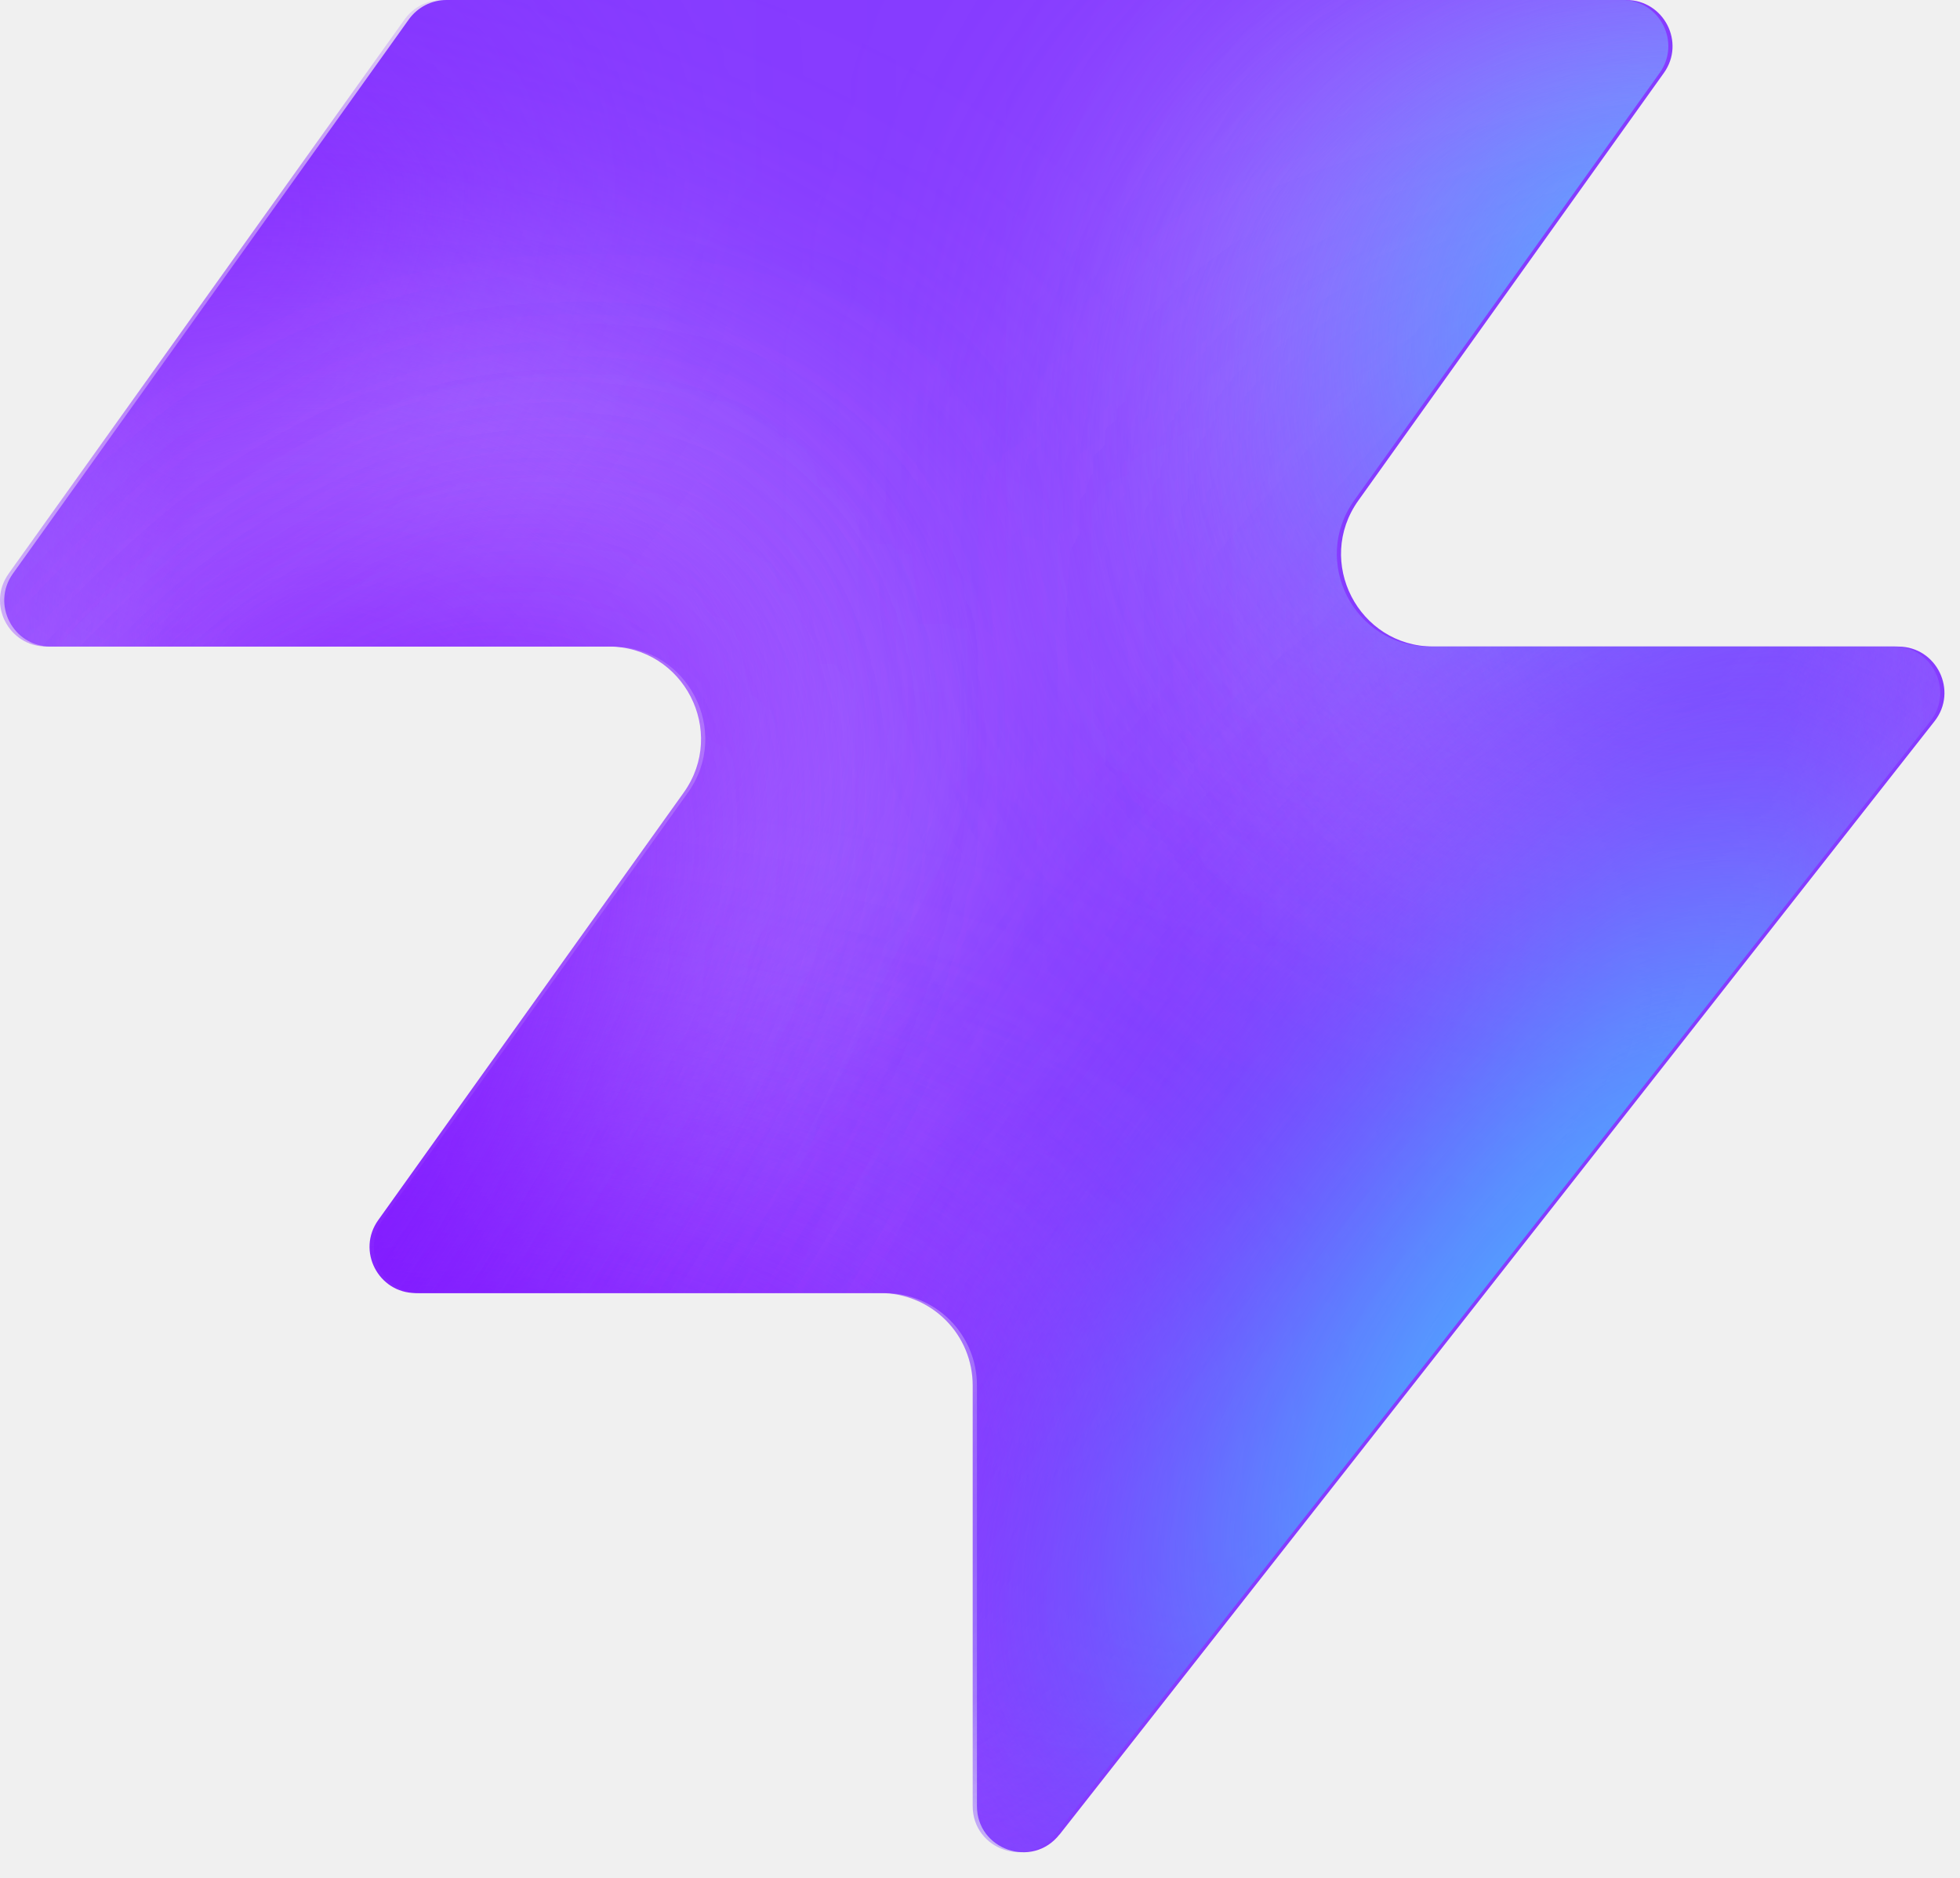
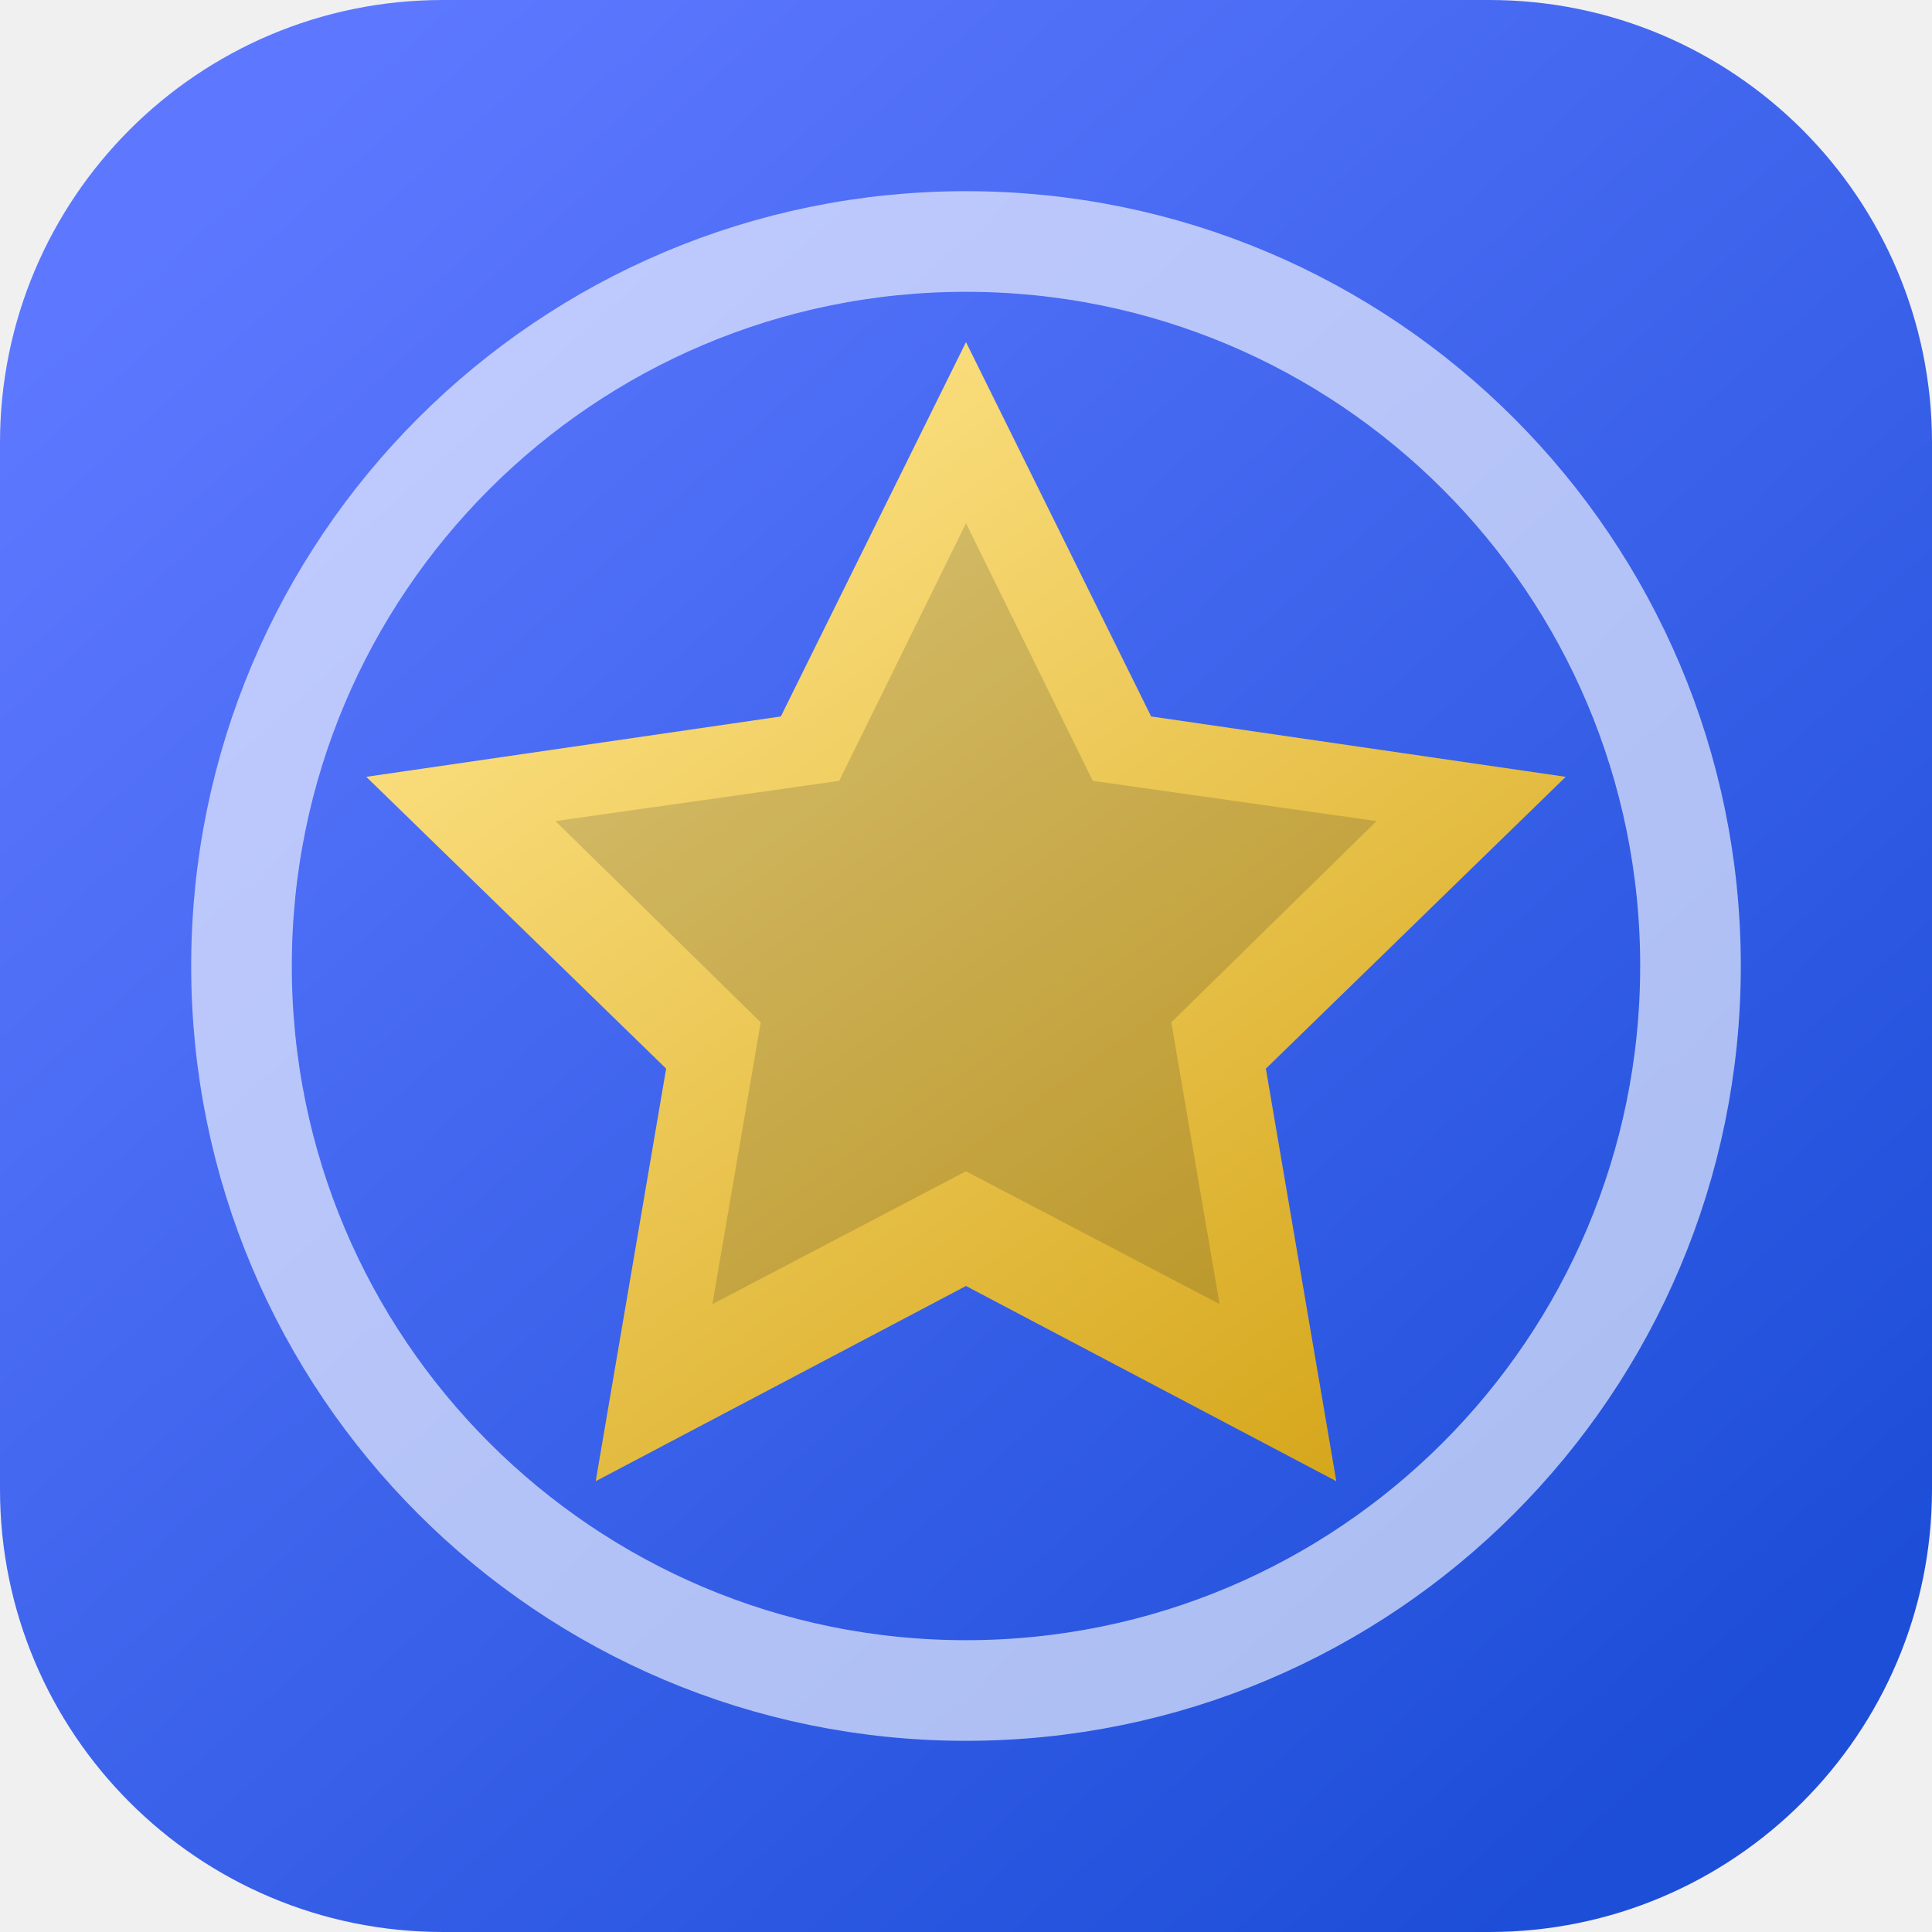
- <svg xmlns="http://www.w3.org/2000/svg" width="48" height="46" fill="none" viewBox="0 0 48 46">
-   <path fill="#863bff" d="M25.946 44.938c-.664.845-2.021.375-2.021-.698V33.937a2.26 2.26 0 0 0-2.262-2.262H10.287c-.92 0-1.456-1.04-.92-1.788l7.48-10.471c1.07-1.497 0-3.578-1.842-3.578H1.237c-.92 0-1.456-1.04-.92-1.788L10.013.474c.214-.297.556-.474.92-.474h28.894c.92 0 1.456 1.04.92 1.788l-7.48 10.471c-1.07 1.498 0 3.579 1.842 3.579h11.377c.943 0 1.473 1.088.89 1.83L25.947 44.94z" style="fill:#863bff;fill:color(display-p3 .525 .23 1);fill-opacity:1" />
-   <mask id="a" width="48" height="46" x="0" y="0" maskUnits="userSpaceOnUse" style="mask-type:alpha">
-     <path fill="#000" d="M25.842 44.938c-.664.844-2.021.375-2.021-.698V33.937a2.26 2.26 0 0 0-2.262-2.262H10.183c-.92 0-1.456-1.04-.92-1.788l7.48-10.471c1.07-1.498 0-3.579-1.842-3.579H1.133c-.92 0-1.456-1.04-.92-1.787L9.91.473c.214-.297.556-.474.92-.474h28.894c.92 0 1.456 1.04.92 1.788l-7.48 10.471c-1.07 1.498 0 3.578 1.842 3.578h11.377c.943 0 1.473 1.088.89 1.832L25.843 44.94z" style="fill:#000;fill-opacity:1" />
-   </mask>
-   <g mask="url(#a)">
-     <g filter="url(#b)">
-       <ellipse cx="5.508" cy="14.704" fill="#ede6ff" rx="5.508" ry="14.704" style="fill:#ede6ff;fill:color(display-p3 .927 .903 1);fill-opacity:1" transform="matrix(.00324 1 1 -.00324 -4.47 31.516)" />
-     </g>
-     <g filter="url(#c)">
-       <ellipse cx="10.399" cy="29.851" fill="#ede6ff" rx="10.399" ry="29.851" style="fill:#ede6ff;fill:color(display-p3 .927 .903 1);fill-opacity:1" transform="matrix(.00324 1 1 -.00324 -39.328 7.883)" />
-     </g>
-     <g filter="url(#d)">
-       <ellipse cx="5.508" cy="30.487" fill="#7e14ff" rx="5.508" ry="30.487" style="fill:#7e14ff;fill:color(display-p3 .492 .077 1);fill-opacity:1" transform="rotate(89.814 -25.913 -14.639)scale(1 -1)" />
-     </g>
-     <g filter="url(#e)">
-       <ellipse cx="5.508" cy="30.599" fill="#7e14ff" rx="5.508" ry="30.599" style="fill:#7e14ff;fill:color(display-p3 .492 .077 1);fill-opacity:1" transform="rotate(89.814 -32.644 -3.334)scale(1 -1)" />
-     </g>
-     <g filter="url(#f)">
-       <ellipse cx="5.508" cy="30.599" fill="#7e14ff" rx="5.508" ry="30.599" style="fill:#7e14ff;fill:color(display-p3 .492 .077 1);fill-opacity:1" transform="matrix(.00324 1 1 -.00324 -34.34 30.47)" />
-     </g>
-     <g filter="url(#g)">
-       <ellipse cx="14.072" cy="22.078" fill="#ede6ff" rx="14.072" ry="22.078" style="fill:#ede6ff;fill:color(display-p3 .927 .903 1);fill-opacity:1" transform="rotate(93.35 24.506 48.493)scale(-1 1)" />
-     </g>
-     <g filter="url(#h)">
-       <ellipse cx="3.47" cy="21.501" fill="#7e14ff" rx="3.47" ry="21.501" style="fill:#7e14ff;fill:color(display-p3 .492 .077 1);fill-opacity:1" transform="rotate(89.009 28.708 47.59)scale(-1 1)" />
-     </g>
-     <g filter="url(#i)">
-       <ellipse cx="3.47" cy="21.501" fill="#7e14ff" rx="3.47" ry="21.501" style="fill:#7e14ff;fill:color(display-p3 .492 .077 1);fill-opacity:1" transform="rotate(89.009 28.708 47.59)scale(-1 1)" />
-     </g>
-     <g filter="url(#j)">
-       <ellipse cx=".387" cy="8.972" fill="#7e14ff" rx="4.407" ry="29.108" style="fill:#7e14ff;fill:color(display-p3 .492 .077 1);fill-opacity:1" transform="rotate(39.51 .387 8.972)" />
-     </g>
-     <g filter="url(#k)">
-       <ellipse cx="47.523" cy="-6.092" fill="#7e14ff" rx="4.407" ry="29.108" style="fill:#7e14ff;fill:color(display-p3 .492 .077 1);fill-opacity:1" transform="rotate(37.892 47.523 -6.092)" />
-     </g>
-     <g filter="url(#l)">
-       <ellipse cx="41.412" cy="6.333" fill="#47bfff" rx="5.971" ry="9.665" style="fill:#47bfff;fill:color(display-p3 .28 .748 1);fill-opacity:1" transform="rotate(37.892 41.412 6.333)" />
-     </g>
-     <g filter="url(#m)">
-       <ellipse cx="-1.879" cy="38.332" fill="#7e14ff" rx="4.407" ry="29.108" style="fill:#7e14ff;fill:color(display-p3 .492 .077 1);fill-opacity:1" transform="rotate(37.892 -1.88 38.332)" />
-     </g>
-     <g filter="url(#n)">
-       <ellipse cx="-1.879" cy="38.332" fill="#7e14ff" rx="4.407" ry="29.108" style="fill:#7e14ff;fill:color(display-p3 .492 .077 1);fill-opacity:1" transform="rotate(37.892 -1.88 38.332)" />
-     </g>
-     <g filter="url(#o)">
-       <ellipse cx="35.651" cy="29.907" fill="#7e14ff" rx="4.407" ry="29.108" style="fill:#7e14ff;fill:color(display-p3 .492 .077 1);fill-opacity:1" transform="rotate(37.892 35.651 29.907)" />
-     </g>
-     <g filter="url(#p)">
-       <ellipse cx="38.418" cy="32.4" fill="#47bfff" rx="5.971" ry="15.297" style="fill:#47bfff;fill:color(display-p3 .28 .748 1);fill-opacity:1" transform="rotate(37.892 38.418 32.4)" />
-     </g>
-   </g>
+ <svg xmlns="http://www.w3.org/2000/svg" viewBox="0 0 96 96">
  <defs>
-     <filter id="b" width="60.045" height="41.654" x="-19.77" y="16.149" color-interpolation-filters="sRGB" filterUnits="userSpaceOnUse">
-       <feFlood flood-opacity="0" result="BackgroundImageFix" />
-       <feBlend in="SourceGraphic" in2="BackgroundImageFix" result="shape" />
-       <feGaussianBlur result="effect1_foregroundBlur_2002_17158" stdDeviation="7.659" />
-     </filter>
-     <filter id="c" width="90.34" height="51.437" x="-54.613" y="-7.533" color-interpolation-filters="sRGB" filterUnits="userSpaceOnUse">
-       <feFlood flood-opacity="0" result="BackgroundImageFix" />
-       <feBlend in="SourceGraphic" in2="BackgroundImageFix" result="shape" />
-       <feGaussianBlur result="effect1_foregroundBlur_2002_17158" stdDeviation="7.659" />
-     </filter>
-     <filter id="d" width="79.355" height="29.4" x="-49.64" y="2.03" color-interpolation-filters="sRGB" filterUnits="userSpaceOnUse">
-       <feFlood flood-opacity="0" result="BackgroundImageFix" />
-       <feBlend in="SourceGraphic" in2="BackgroundImageFix" result="shape" />
-       <feGaussianBlur result="effect1_foregroundBlur_2002_17158" stdDeviation="4.596" />
-     </filter>
-     <filter id="e" width="79.579" height="29.4" x="-45.045" y="20.029" color-interpolation-filters="sRGB" filterUnits="userSpaceOnUse">
-       <feFlood flood-opacity="0" result="BackgroundImageFix" />
-       <feBlend in="SourceGraphic" in2="BackgroundImageFix" result="shape" />
-       <feGaussianBlur result="effect1_foregroundBlur_2002_17158" stdDeviation="4.596" />
-     </filter>
-     <filter id="f" width="79.579" height="29.4" x="-43.513" y="21.178" color-interpolation-filters="sRGB" filterUnits="userSpaceOnUse">
-       <feFlood flood-opacity="0" result="BackgroundImageFix" />
-       <feBlend in="SourceGraphic" in2="BackgroundImageFix" result="shape" />
-       <feGaussianBlur result="effect1_foregroundBlur_2002_17158" stdDeviation="4.596" />
-     </filter>
-     <filter id="g" width="74.749" height="58.852" x="15.756" y="-17.901" color-interpolation-filters="sRGB" filterUnits="userSpaceOnUse">
-       <feFlood flood-opacity="0" result="BackgroundImageFix" />
-       <feBlend in="SourceGraphic" in2="BackgroundImageFix" result="shape" />
-       <feGaussianBlur result="effect1_foregroundBlur_2002_17158" stdDeviation="7.659" />
-     </filter>
-     <filter id="h" width="61.377" height="25.362" x="23.548" y="2.284" color-interpolation-filters="sRGB" filterUnits="userSpaceOnUse">
-       <feFlood flood-opacity="0" result="BackgroundImageFix" />
-       <feBlend in="SourceGraphic" in2="BackgroundImageFix" result="shape" />
-       <feGaussianBlur result="effect1_foregroundBlur_2002_17158" stdDeviation="4.596" />
-     </filter>
-     <filter id="i" width="61.377" height="25.362" x="23.548" y="2.284" color-interpolation-filters="sRGB" filterUnits="userSpaceOnUse">
-       <feFlood flood-opacity="0" result="BackgroundImageFix" />
-       <feBlend in="SourceGraphic" in2="BackgroundImageFix" result="shape" />
-       <feGaussianBlur result="effect1_foregroundBlur_2002_17158" stdDeviation="4.596" />
-     </filter>
-     <filter id="j" width="56.045" height="63.649" x="-27.636" y="-22.853" color-interpolation-filters="sRGB" filterUnits="userSpaceOnUse">
-       <feFlood flood-opacity="0" result="BackgroundImageFix" />
-       <feBlend in="SourceGraphic" in2="BackgroundImageFix" result="shape" />
-       <feGaussianBlur result="effect1_foregroundBlur_2002_17158" stdDeviation="4.596" />
-     </filter>
-     <filter id="k" width="54.814" height="64.646" x="20.116" y="-38.415" color-interpolation-filters="sRGB" filterUnits="userSpaceOnUse">
-       <feFlood flood-opacity="0" result="BackgroundImageFix" />
-       <feBlend in="SourceGraphic" in2="BackgroundImageFix" result="shape" />
-       <feGaussianBlur result="effect1_foregroundBlur_2002_17158" stdDeviation="4.596" />
-     </filter>
-     <filter id="l" width="33.541" height="35.313" x="24.641" y="-11.323" color-interpolation-filters="sRGB" filterUnits="userSpaceOnUse">
-       <feFlood flood-opacity="0" result="BackgroundImageFix" />
-       <feBlend in="SourceGraphic" in2="BackgroundImageFix" result="shape" />
-       <feGaussianBlur result="effect1_foregroundBlur_2002_17158" stdDeviation="4.596" />
-     </filter>
-     <filter id="m" width="54.814" height="64.646" x="-29.286" y="6.009" color-interpolation-filters="sRGB" filterUnits="userSpaceOnUse">
-       <feFlood flood-opacity="0" result="BackgroundImageFix" />
-       <feBlend in="SourceGraphic" in2="BackgroundImageFix" result="shape" />
-       <feGaussianBlur result="effect1_foregroundBlur_2002_17158" stdDeviation="4.596" />
-     </filter>
-     <filter id="n" width="54.814" height="64.646" x="-29.286" y="6.009" color-interpolation-filters="sRGB" filterUnits="userSpaceOnUse">
-       <feFlood flood-opacity="0" result="BackgroundImageFix" />
-       <feBlend in="SourceGraphic" in2="BackgroundImageFix" result="shape" />
-       <feGaussianBlur result="effect1_foregroundBlur_2002_17158" stdDeviation="4.596" />
-     </filter>
-     <filter id="o" width="54.814" height="64.646" x="8.244" y="-2.416" color-interpolation-filters="sRGB" filterUnits="userSpaceOnUse">
-       <feFlood flood-opacity="0" result="BackgroundImageFix" />
-       <feBlend in="SourceGraphic" in2="BackgroundImageFix" result="shape" />
-       <feGaussianBlur result="effect1_foregroundBlur_2002_17158" stdDeviation="4.596" />
-     </filter>
-     <filter id="p" width="39.409" height="43.623" x="18.713" y="10.588" color-interpolation-filters="sRGB" filterUnits="userSpaceOnUse">
-       <feFlood flood-opacity="0" result="BackgroundImageFix" />
-       <feBlend in="SourceGraphic" in2="BackgroundImageFix" result="shape" />
-       <feGaussianBlur result="effect1_foregroundBlur_2002_17158" stdDeviation="4.596" />
-     </filter>
+     <linearGradient id="bg" x1="12" y1="8" x2="84" y2="88" gradientUnits="userSpaceOnUse">
+       <stop stop-color="#5d78ff" />
+       <stop offset="1" stop-color="#1d4ed8" />
+     </linearGradient>
+     <linearGradient id="gold" x1="28" y1="20" x2="68" y2="76" gradientUnits="userSpaceOnUse">
+       <stop stop-color="#ffe58a" />
+       <stop offset="1" stop-color="#d4a417" />
+     </linearGradient>
  </defs>
+   <rect width="96" height="96" rx="22" fill="url(#bg)" />
+   <path d="M48 17 57.2 35.6 77.8 38.6 62.9 53.1 66.4 73.6 48 63.9 29.6 73.6 33.1 53.1 18.2 38.6 38.8 35.6 48 17Z" fill="url(#gold)" />
+   <path d="M48 26 54.3 38.8 68.4 40.8 58.2 50.8 60.6 64.8 48 58.2 35.4 64.8 37.8 50.8 27.6 40.8 41.7 38.8 48 26Z" fill="#101828" opacity=".16" />
+   <circle cx="48" cy="48" r="36" fill="none" stroke="white" stroke-opacity=".62" stroke-width="5" />
</svg>
